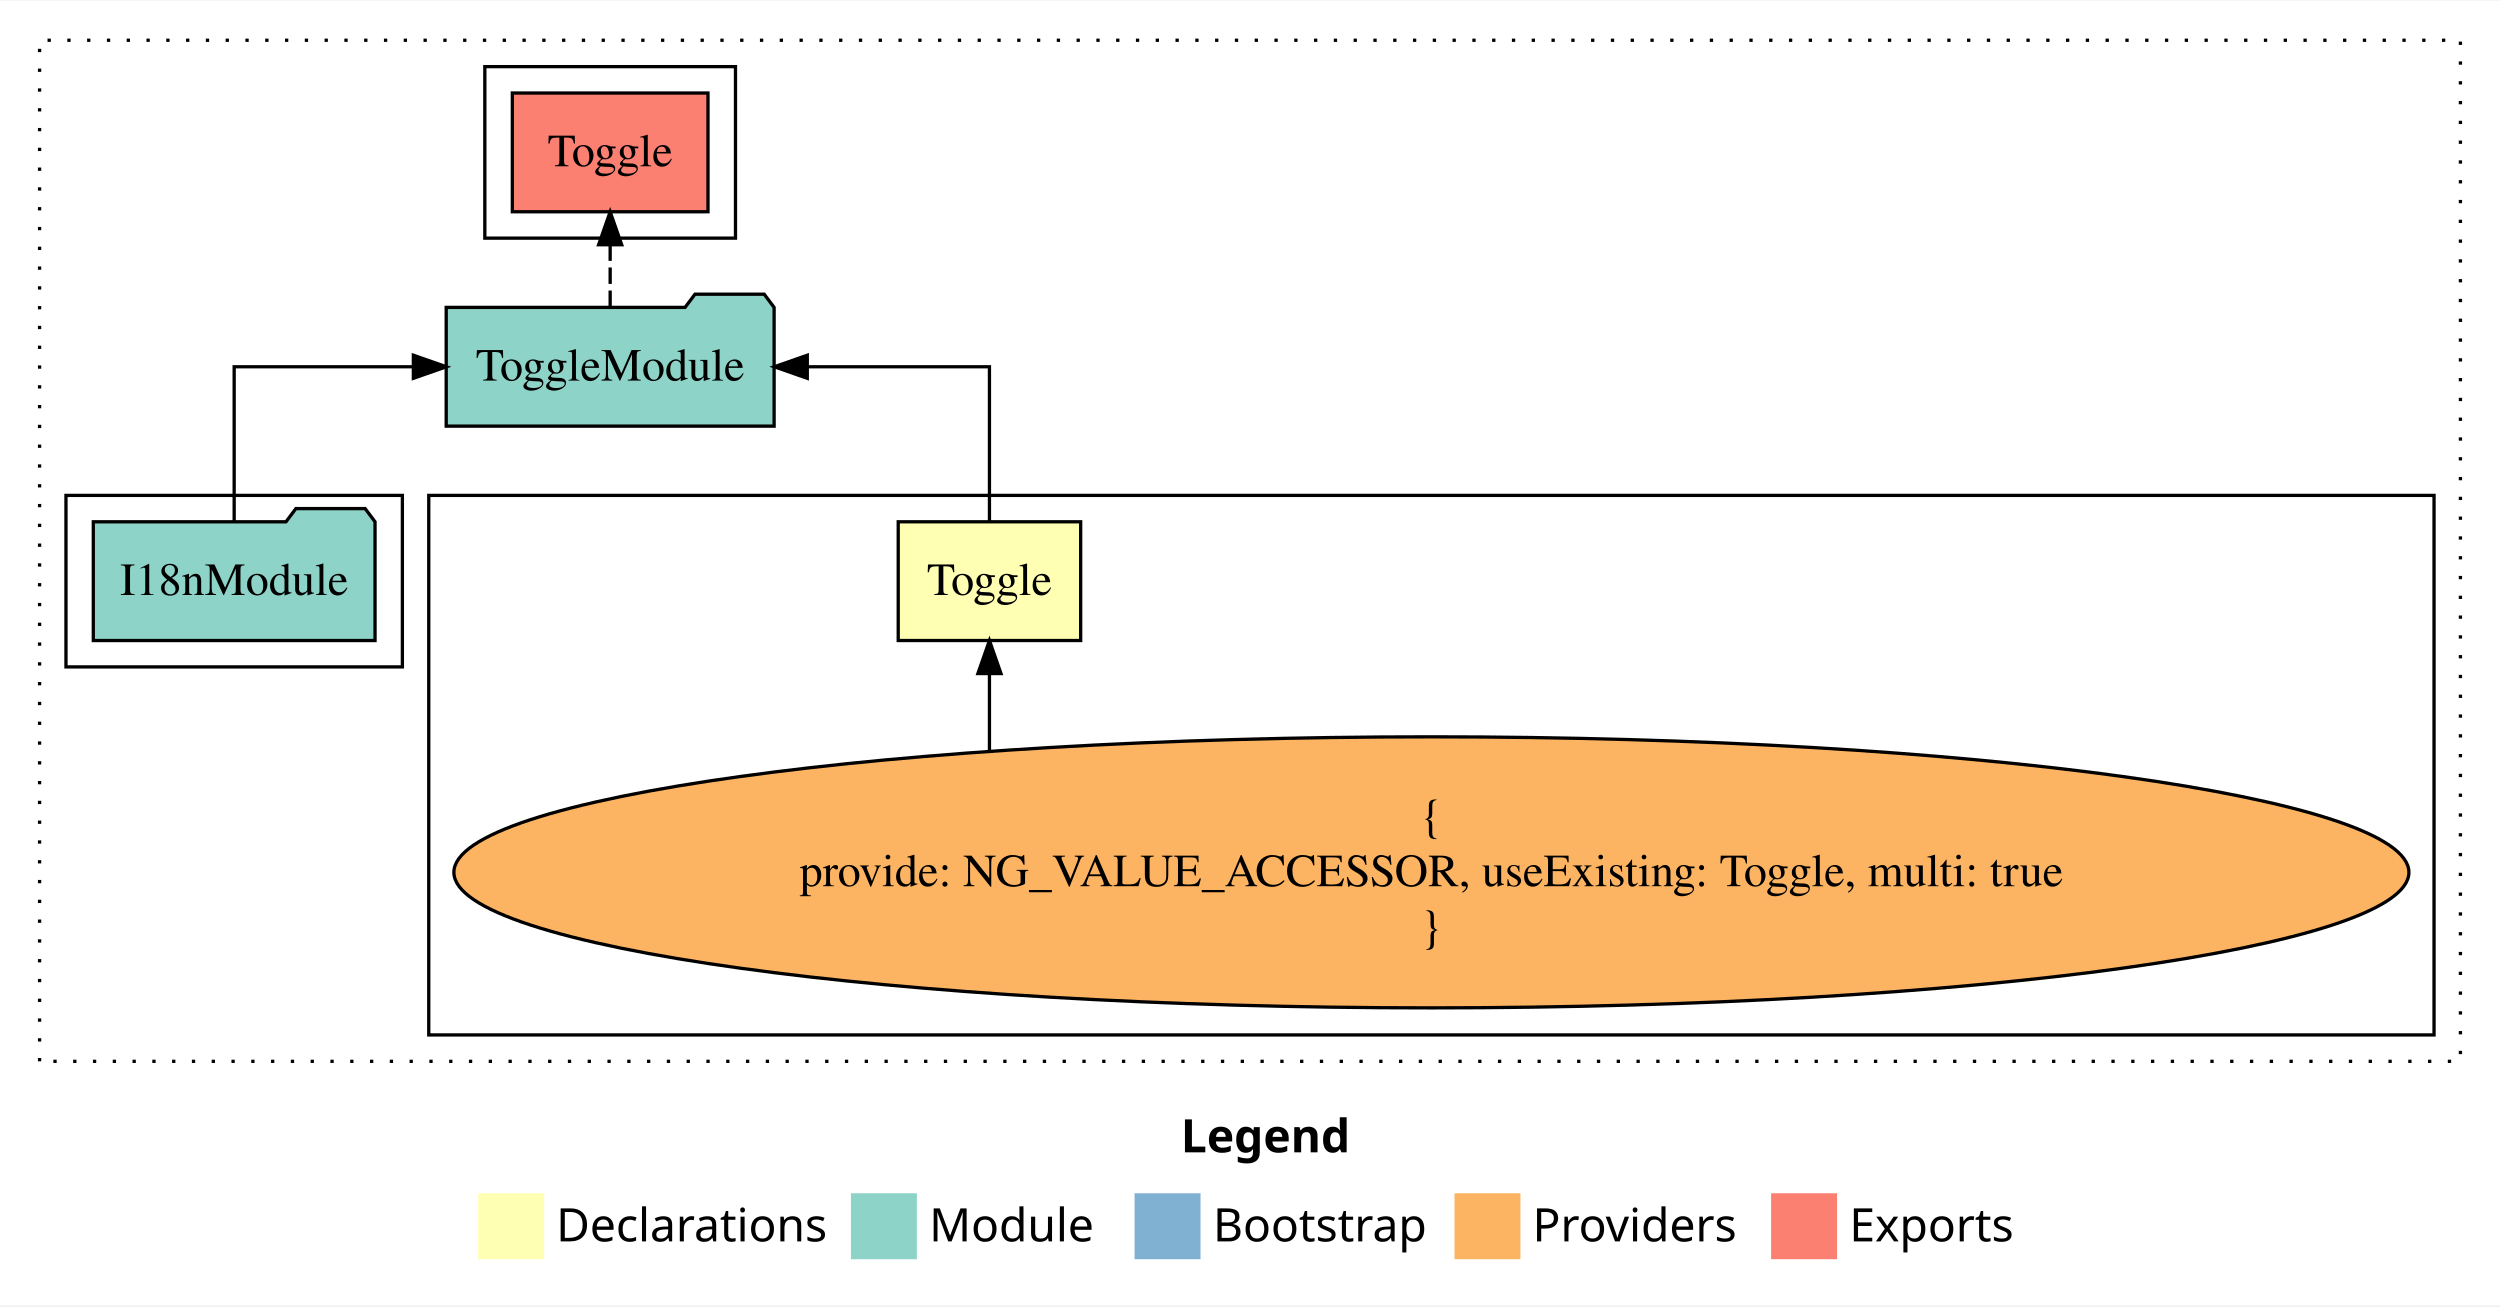
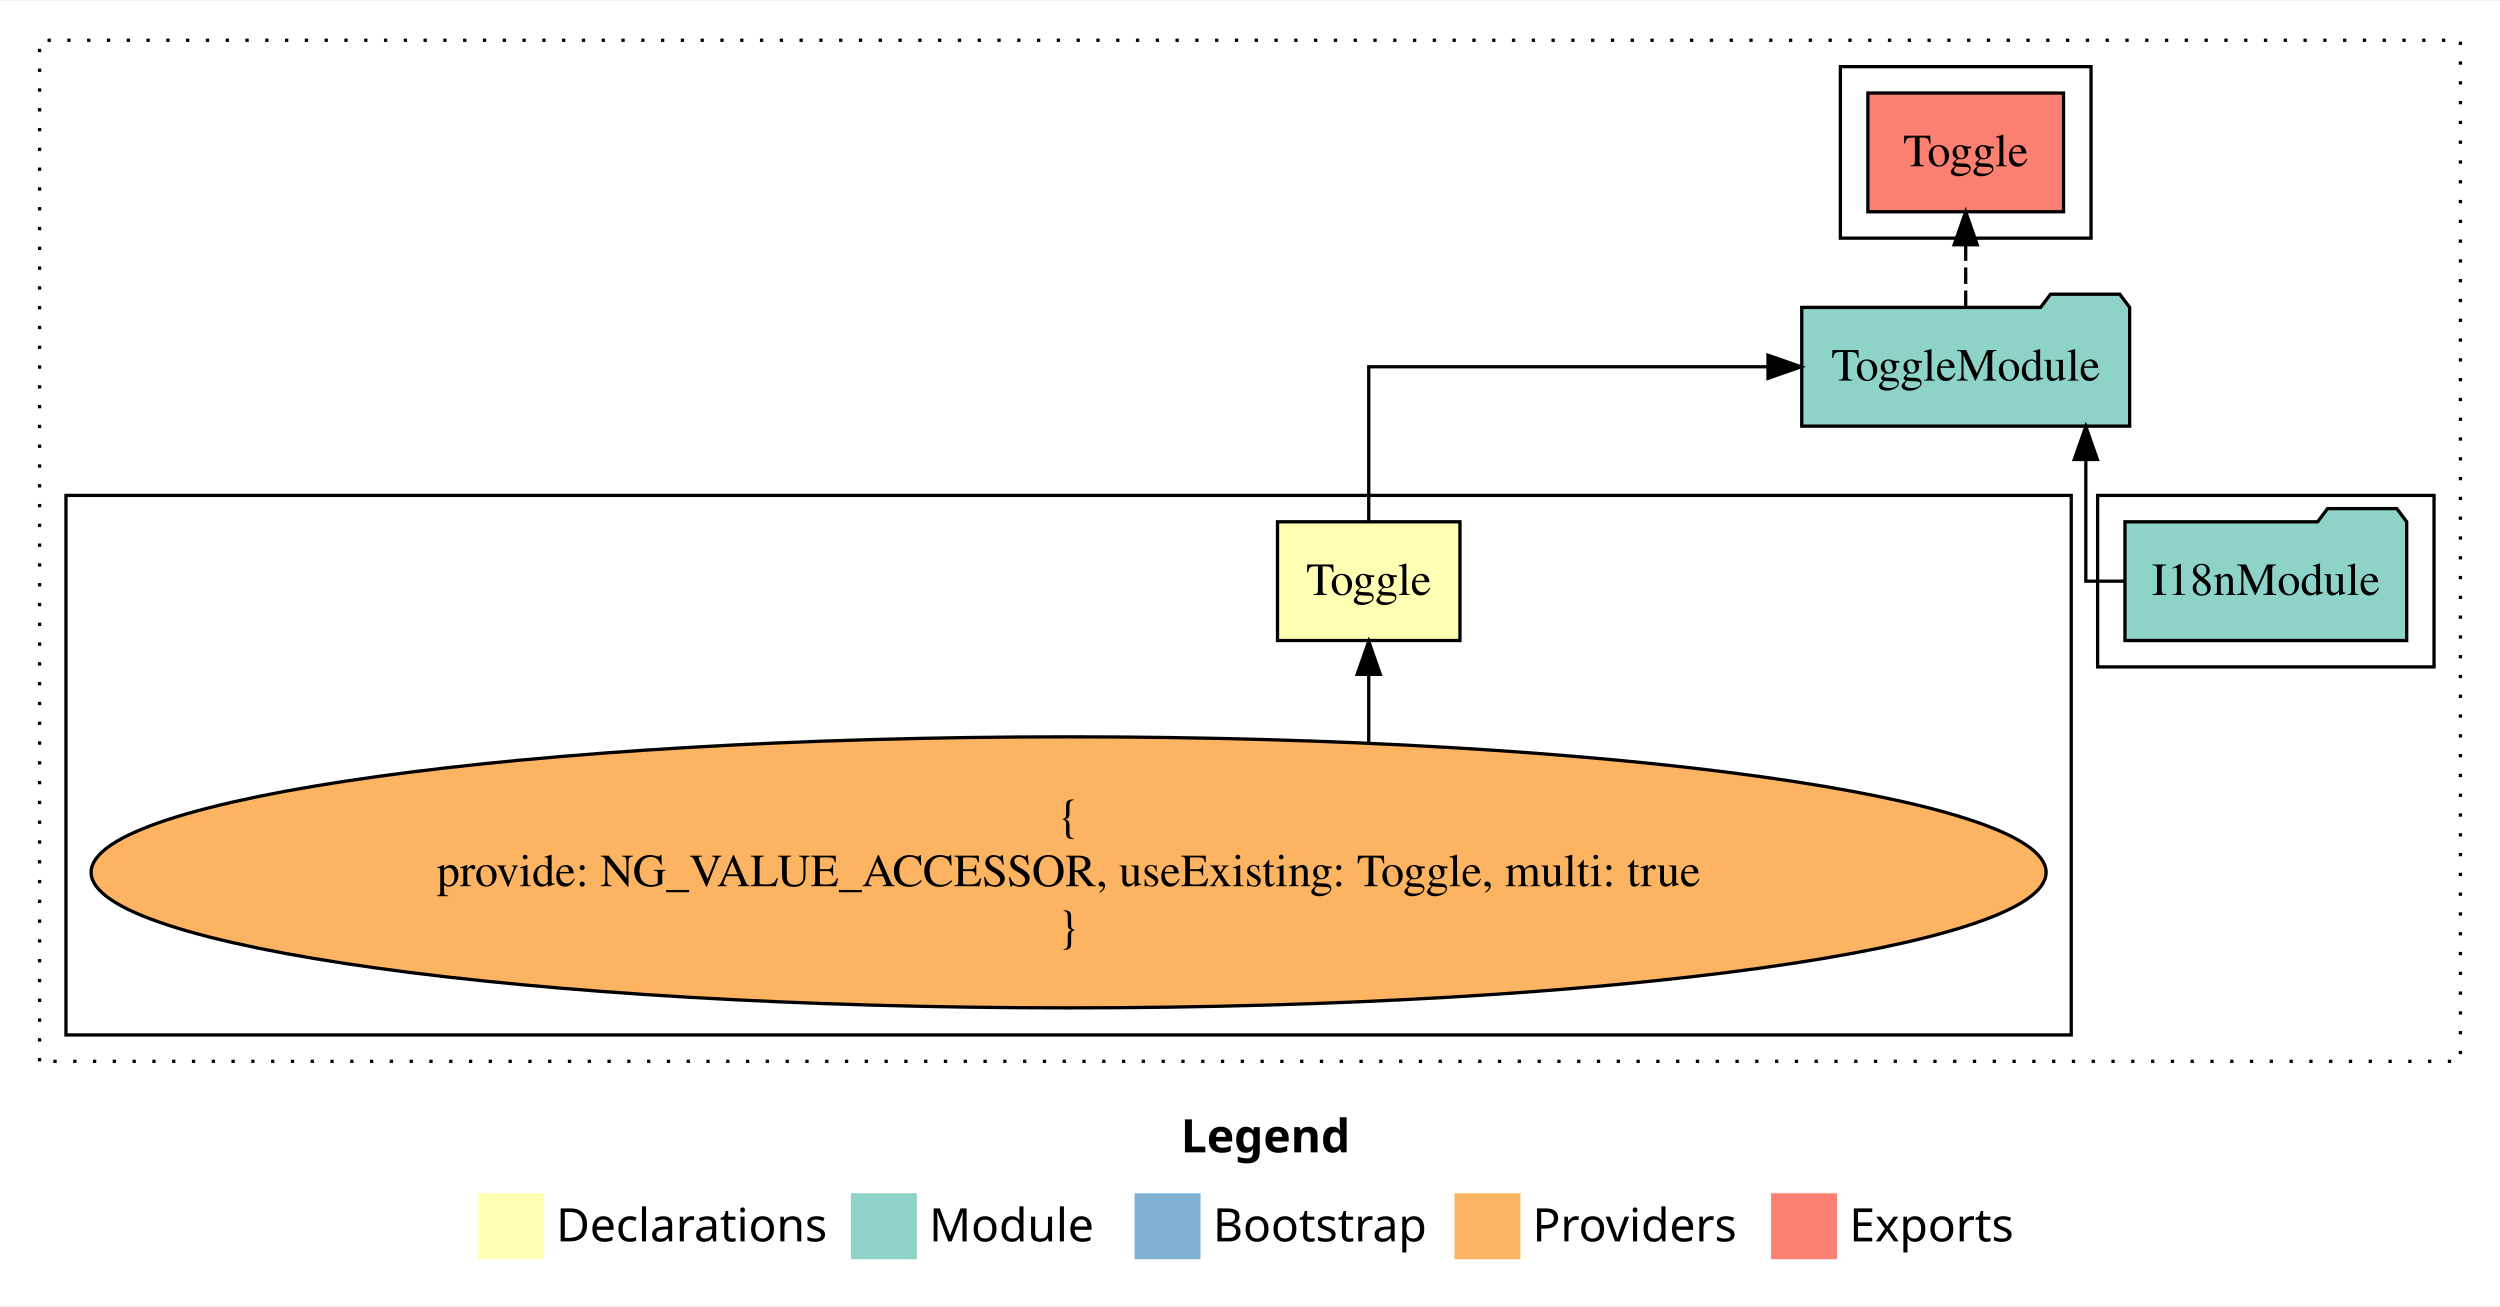
<svg xmlns="http://www.w3.org/2000/svg" width="758pt" height="396pt" viewBox="0.00 0.00 758.00 395.59">
  <g id="graph0" class="graph" transform="scale(1 1) rotate(0) translate(4 391.59)">
    <polygon fill="white" stroke="transparent" points="-4,4 -4,-391.59 754,-391.59 754,4 -4,4" />
    <text text-anchor="start" x="354.01" y="-42.4" font-family="Times-12" font-weight="bold" font-size="14.00">Legend</text>
    <polygon fill="#ffffb3" stroke="transparent" points="141,-10 141,-30 161,-30 161,-10 141,-10" />
    <text text-anchor="start" x="164.63" y="-15.4" font-family="Times-12" font-size="14.00">  Declarations</text>
    <polygon fill="#8dd3c7" stroke="transparent" points="254,-10 254,-30 274,-30 274,-10 254,-10" />
    <text text-anchor="start" x="277.73" y="-15.4" font-family="Times-12" font-size="14.00">  Module</text>
    <polygon fill="#80b1d3" stroke="transparent" points="340,-10 340,-30 360,-30 360,-10 340,-10" />
    <text text-anchor="start" x="363.78" y="-15.4" font-family="Times-12" font-size="14.00">  Bootstrap</text>
    <polygon fill="#fdb462" stroke="transparent" points="437,-10 437,-30 457,-30 457,-10 437,-10" />
    <text text-anchor="start" x="460.67" y="-15.4" font-family="Times-12" font-size="14.00">  Providers</text>
    <polygon fill="#fb8072" stroke="transparent" points="533,-10 533,-30 553,-30 553,-10 533,-10" />
    <text text-anchor="start" x="556.73" y="-15.4" font-family="Times-12" font-size="14.00">  Exports</text>
    <g id="clust1" class="cluster">
      <polygon fill="none" stroke="black" stroke-dasharray="1,5" points="8,-70 8,-379.59 742,-379.59 742,-70 8,-70" />
    </g>
-     <g id="clust3" class="cluster">
-       <polygon fill="none" stroke="black" points="126,-78 126,-241.59 734,-241.59 734,-78 126,-78" />
+     <g id="clust5" class="cluster">
+       <polygon fill="none" stroke="black" points="554,-319.59 554,-371.59 630,-371.59 630,-319.59 554,-319.59" />
    </g>
    <g id="clust4" class="cluster">
-       <polygon fill="none" stroke="black" points="16,-189.59 16,-241.59 118,-241.59 118,-189.59 16,-189.59" />
+       <polygon fill="none" stroke="black" points="632,-189.59 632,-241.59 734,-241.59 734,-189.59 632,-189.59" />
    </g>
-     <g id="clust5" class="cluster">
-       <polygon fill="none" stroke="black" points="143,-319.59 143,-371.59 219,-371.59 219,-319.59 143,-319.59" />
+     <g id="clust3" class="cluster">
+       <polygon fill="none" stroke="black" points="16,-78 16,-241.59 624,-241.59 624,-78 16,-78" />
    </g>
    <g id="node1" class="node">
-       <polygon fill="#ffffb3" stroke="black" points="323.66,-233.59 268.34,-233.59 268.34,-197.59 323.66,-197.59 323.66,-233.59" />
-       <text text-anchor="middle" x="296" y="-211.39" font-family="Times,serif" font-size="14.00">Toggle</text>
+       <polygon fill="#ffffb3" stroke="black" points="438.66,-233.59 383.34,-233.59 383.34,-197.59 438.66,-197.59 438.66,-233.59" />
+       <text text-anchor="middle" x="411" y="-211.39" font-family="Times,serif" font-size="14.00">Toggle</text>
    </g>
    <g id="node2" class="node">
-       <polygon fill="#8dd3c7" stroke="black" points="230.71,-298.59 227.71,-302.59 206.71,-302.59 203.71,-298.59 131.29,-298.59 131.29,-262.59 230.71,-262.59 230.71,-298.59" />
-       <text text-anchor="middle" x="181" y="-276.39" font-family="Times,serif" font-size="14.00">ToggleModule</text>
+       <polygon fill="#8dd3c7" stroke="black" points="641.71,-298.59 638.71,-302.59 617.71,-302.59 614.71,-298.59 542.29,-298.59 542.29,-262.59 641.71,-262.59 641.71,-298.59" />
+       <text text-anchor="middle" x="592" y="-276.39" font-family="Times,serif" font-size="14.00">ToggleModule</text>
    </g>
    <g id="edge1" class="edge">
-       <path fill="none" stroke="black" d="M296,-233.7C296,-252.93 296,-280.59 296,-280.59 296,-280.59 240.77,-280.59 240.77,-280.59" />
-       <polygon fill="black" stroke="black" points="240.77,-277.09 230.77,-280.59 240.77,-284.09 240.77,-277.09" />
+       <path fill="none" stroke="black" d="M411,-233.7C411,-252.93 411,-280.59 411,-280.59 411,-280.59 532.06,-280.59 532.06,-280.59" />
+       <polygon fill="black" stroke="black" points="532.06,-284.09 542.06,-280.59 532.06,-277.09 532.06,-284.09" />
    </g>
    <g id="node5" class="node">
-       <polygon fill="#fb8072" stroke="black" points="210.66,-363.59 151.34,-363.59 151.34,-327.59 210.66,-327.59 210.66,-363.59" />
-       <text text-anchor="middle" x="181" y="-341.39" font-family="Times,serif" font-size="14.00">Toggle </text>
+       <polygon fill="#fb8072" stroke="black" points="621.66,-363.59 562.34,-363.59 562.34,-327.59 621.66,-327.59 621.66,-363.59" />
+       <text text-anchor="middle" x="592" y="-341.39" font-family="Times,serif" font-size="14.00">Toggle </text>
    </g>
    <g id="edge4" class="edge">
-       <path fill="none" stroke="black" stroke-dasharray="5,2" d="M181,-298.7C181,-298.7 181,-317.58 181,-317.58" />
-       <polygon fill="black" stroke="black" points="177.5,-317.58 181,-327.58 184.5,-317.58 177.5,-317.58" />
+       <path fill="none" stroke="black" stroke-dasharray="5,2" d="M592,-298.7C592,-298.7 592,-317.58 592,-317.58" />
+       <polygon fill="black" stroke="black" points="588.5,-317.58 592,-327.58 595.5,-317.58 588.5,-317.58" />
    </g>
    <g id="node3" class="node">
-       <ellipse fill="#fdb462" stroke="black" cx="430" cy="-127.3" rx="296.38" ry="41.09" />
-       <text text-anchor="middle" x="430" y="-139.9" font-family="Times,serif" font-size="14.00">{</text>
-       <text text-anchor="middle" x="430" y="-123.1" font-family="Times,serif" font-size="14.00">    provide: NG_VALUE_ACCESSOR, useExisting: Toggle, multi: true</text>
-       <text text-anchor="middle" x="430" y="-106.3" font-family="Times,serif" font-size="14.00">}</text>
+       <ellipse fill="#fdb462" stroke="black" cx="320" cy="-127.3" rx="296.38" ry="41.09" />
+       <text text-anchor="middle" x="320" y="-139.9" font-family="Times,serif" font-size="14.00">{</text>
+       <text text-anchor="middle" x="320" y="-123.1" font-family="Times,serif" font-size="14.00">    provide: NG_VALUE_ACCESSOR, useExisting: Toggle, multi: true</text>
+       <text text-anchor="middle" x="320" y="-106.3" font-family="Times,serif" font-size="14.00">}</text>
    </g>
    <g id="edge2" class="edge">
-       <path fill="none" stroke="black" d="M296,-164.23C296,-164.23 296,-187.58 296,-187.58" />
-       <polygon fill="black" stroke="black" points="292.5,-187.58 296,-197.58 299.5,-187.58 292.5,-187.58" />
+       <path fill="none" stroke="black" d="M411,-166.79C411,-166.79 411,-187.33 411,-187.33" />
+       <polygon fill="black" stroke="black" points="407.5,-187.33 411,-197.33 414.5,-187.33 407.5,-187.33" />
    </g>
    <g id="node4" class="node">
-       <polygon fill="#8dd3c7" stroke="black" points="109.71,-233.59 106.71,-237.59 85.71,-237.59 82.71,-233.59 24.29,-233.59 24.29,-197.59 109.71,-197.59 109.71,-233.59" />
-       <text text-anchor="middle" x="67" y="-211.39" font-family="Times,serif" font-size="14.00">I18nModule</text>
+       <polygon fill="#8dd3c7" stroke="black" points="725.71,-233.59 722.71,-237.59 701.71,-237.59 698.71,-233.59 640.29,-233.59 640.29,-197.59 725.71,-197.59 725.71,-233.59" />
+       <text text-anchor="middle" x="683" y="-211.39" font-family="Times,serif" font-size="14.00">I18nModule</text>
    </g>
    <g id="edge3" class="edge">
-       <path fill="none" stroke="black" d="M67,-233.7C67,-252.93 67,-280.59 67,-280.59 67,-280.59 121.33,-280.59 121.33,-280.59" />
-       <polygon fill="black" stroke="black" points="121.33,-284.09 131.33,-280.59 121.33,-277.09 121.33,-284.09" />
+       <path fill="none" stroke="black" d="M640.26,-215.59C633.36,-215.59 628.42,-215.59 628.42,-215.59 628.42,-215.59 628.42,-252.48 628.42,-252.48" />
+       <polygon fill="black" stroke="black" points="624.92,-252.48 628.42,-262.48 631.92,-252.48 624.92,-252.48" />
    </g>
  </g>
</svg>
